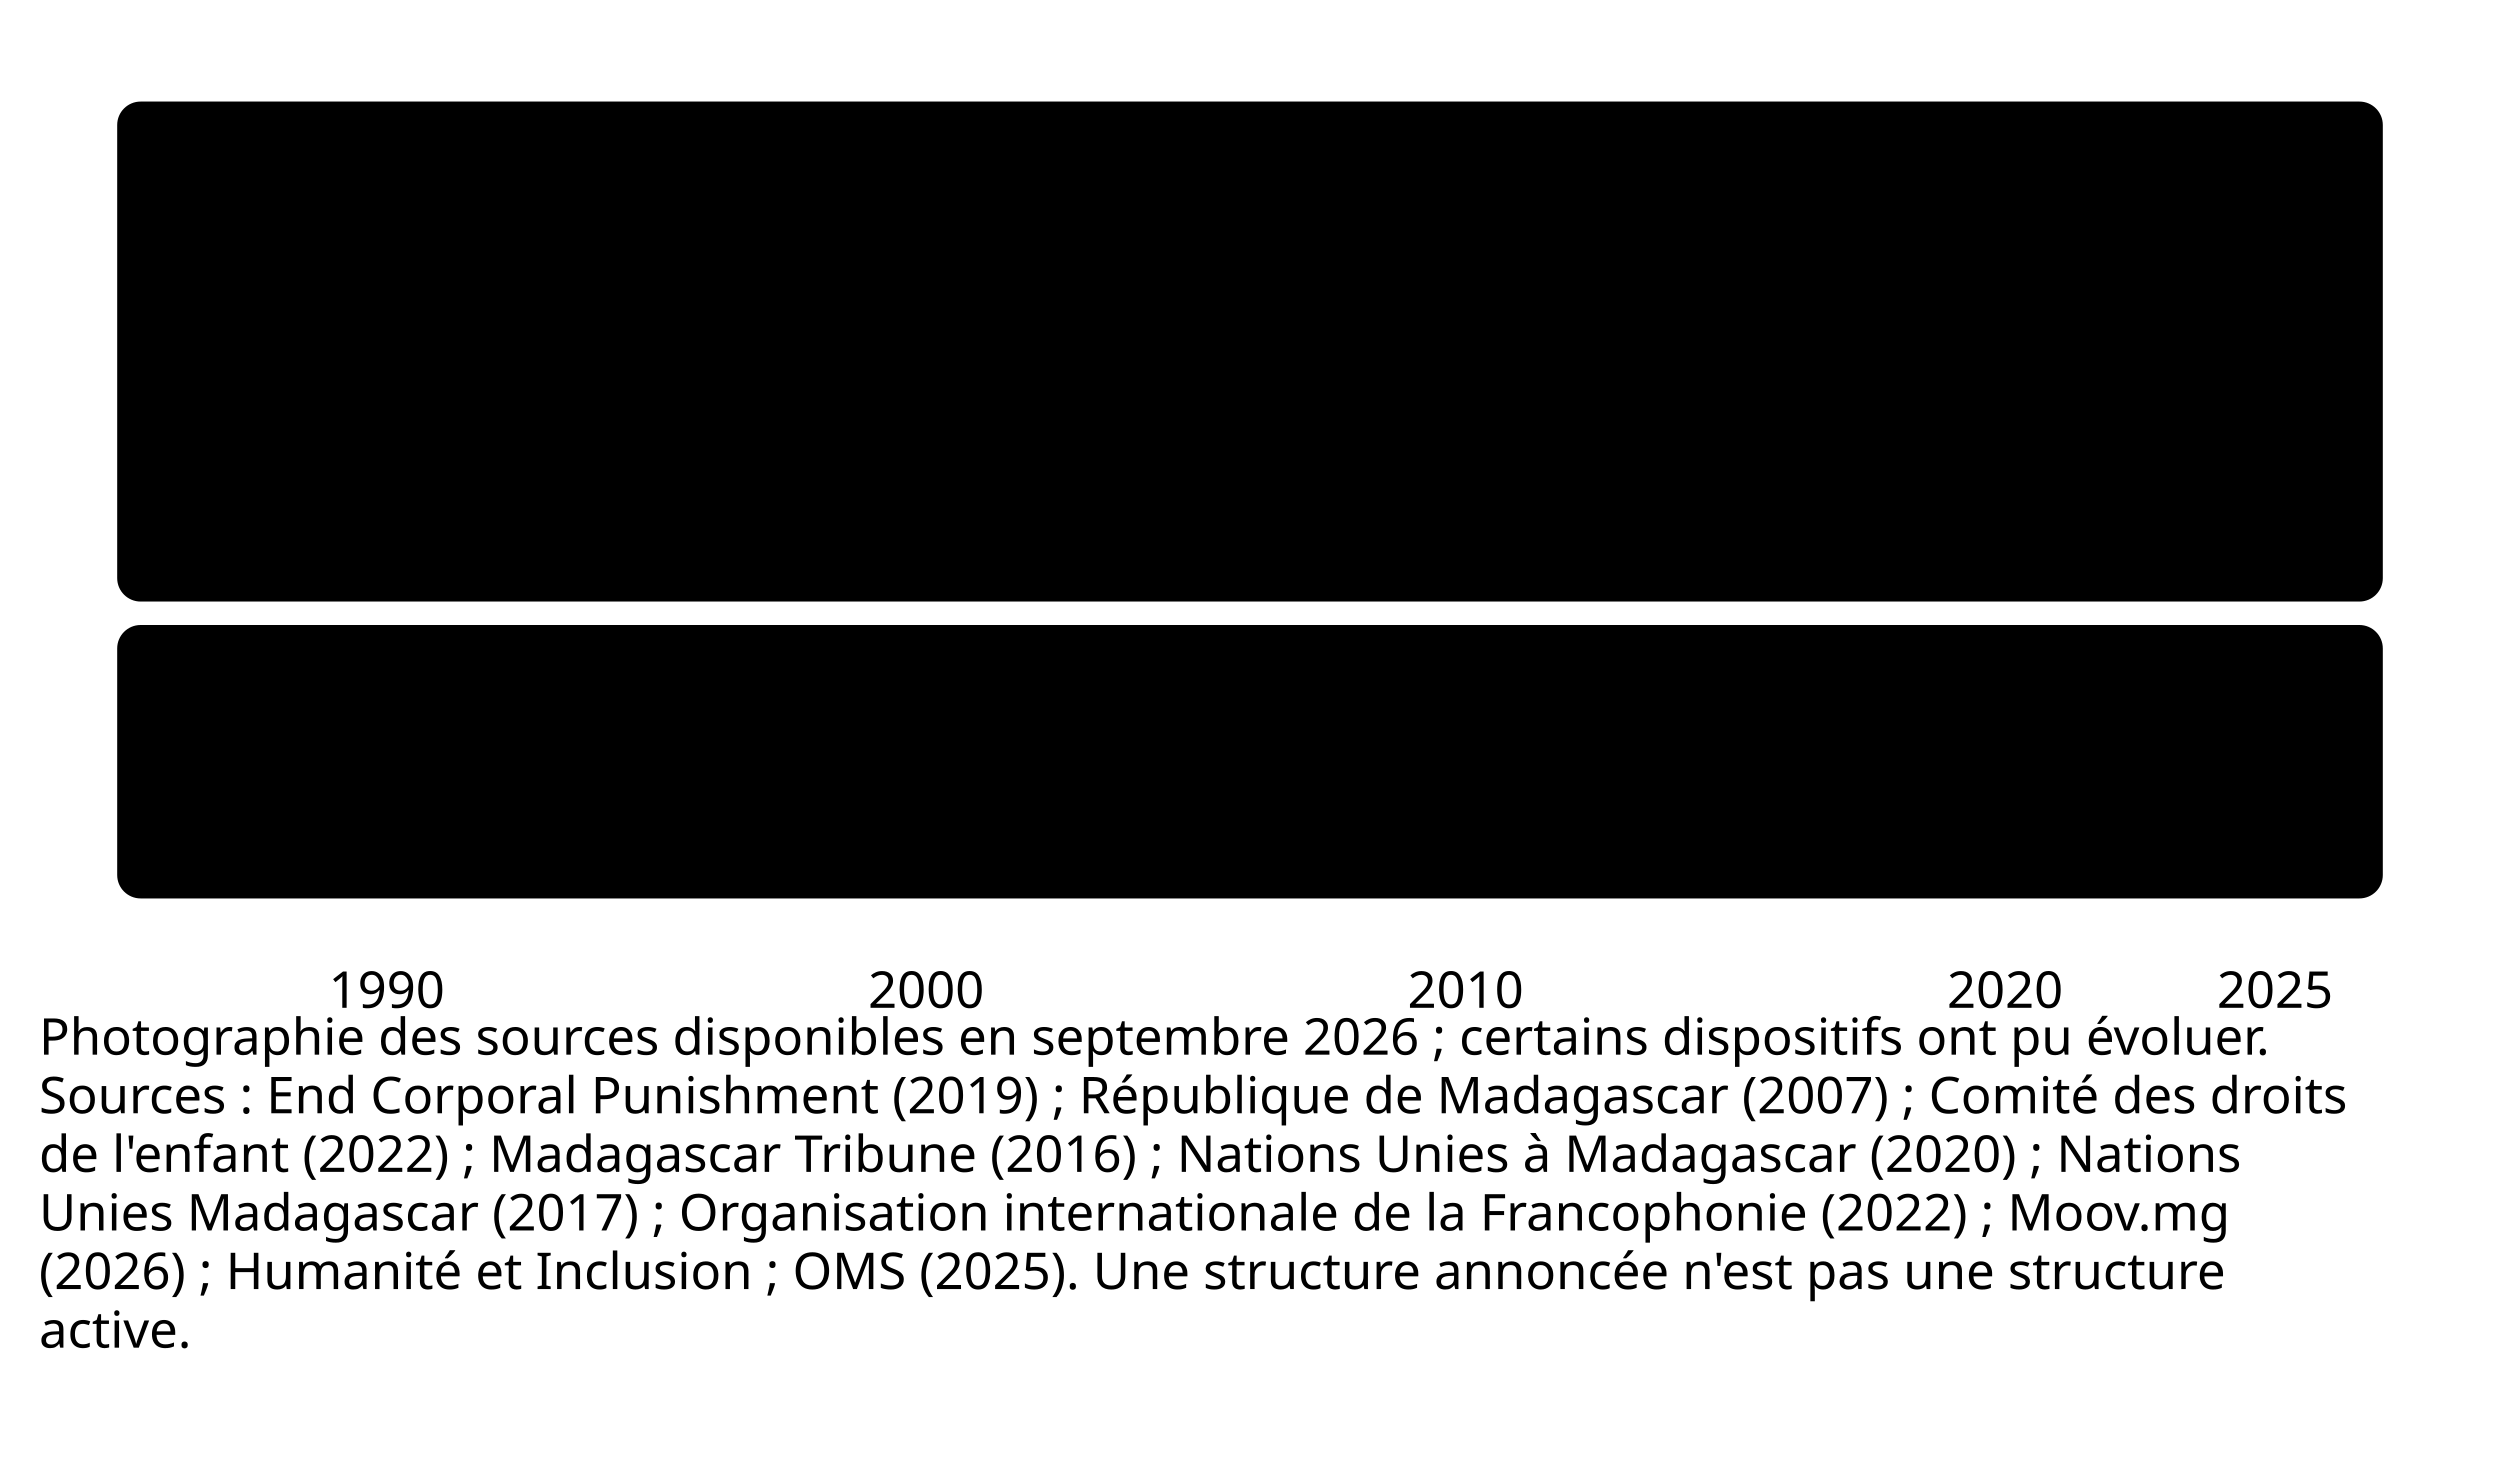
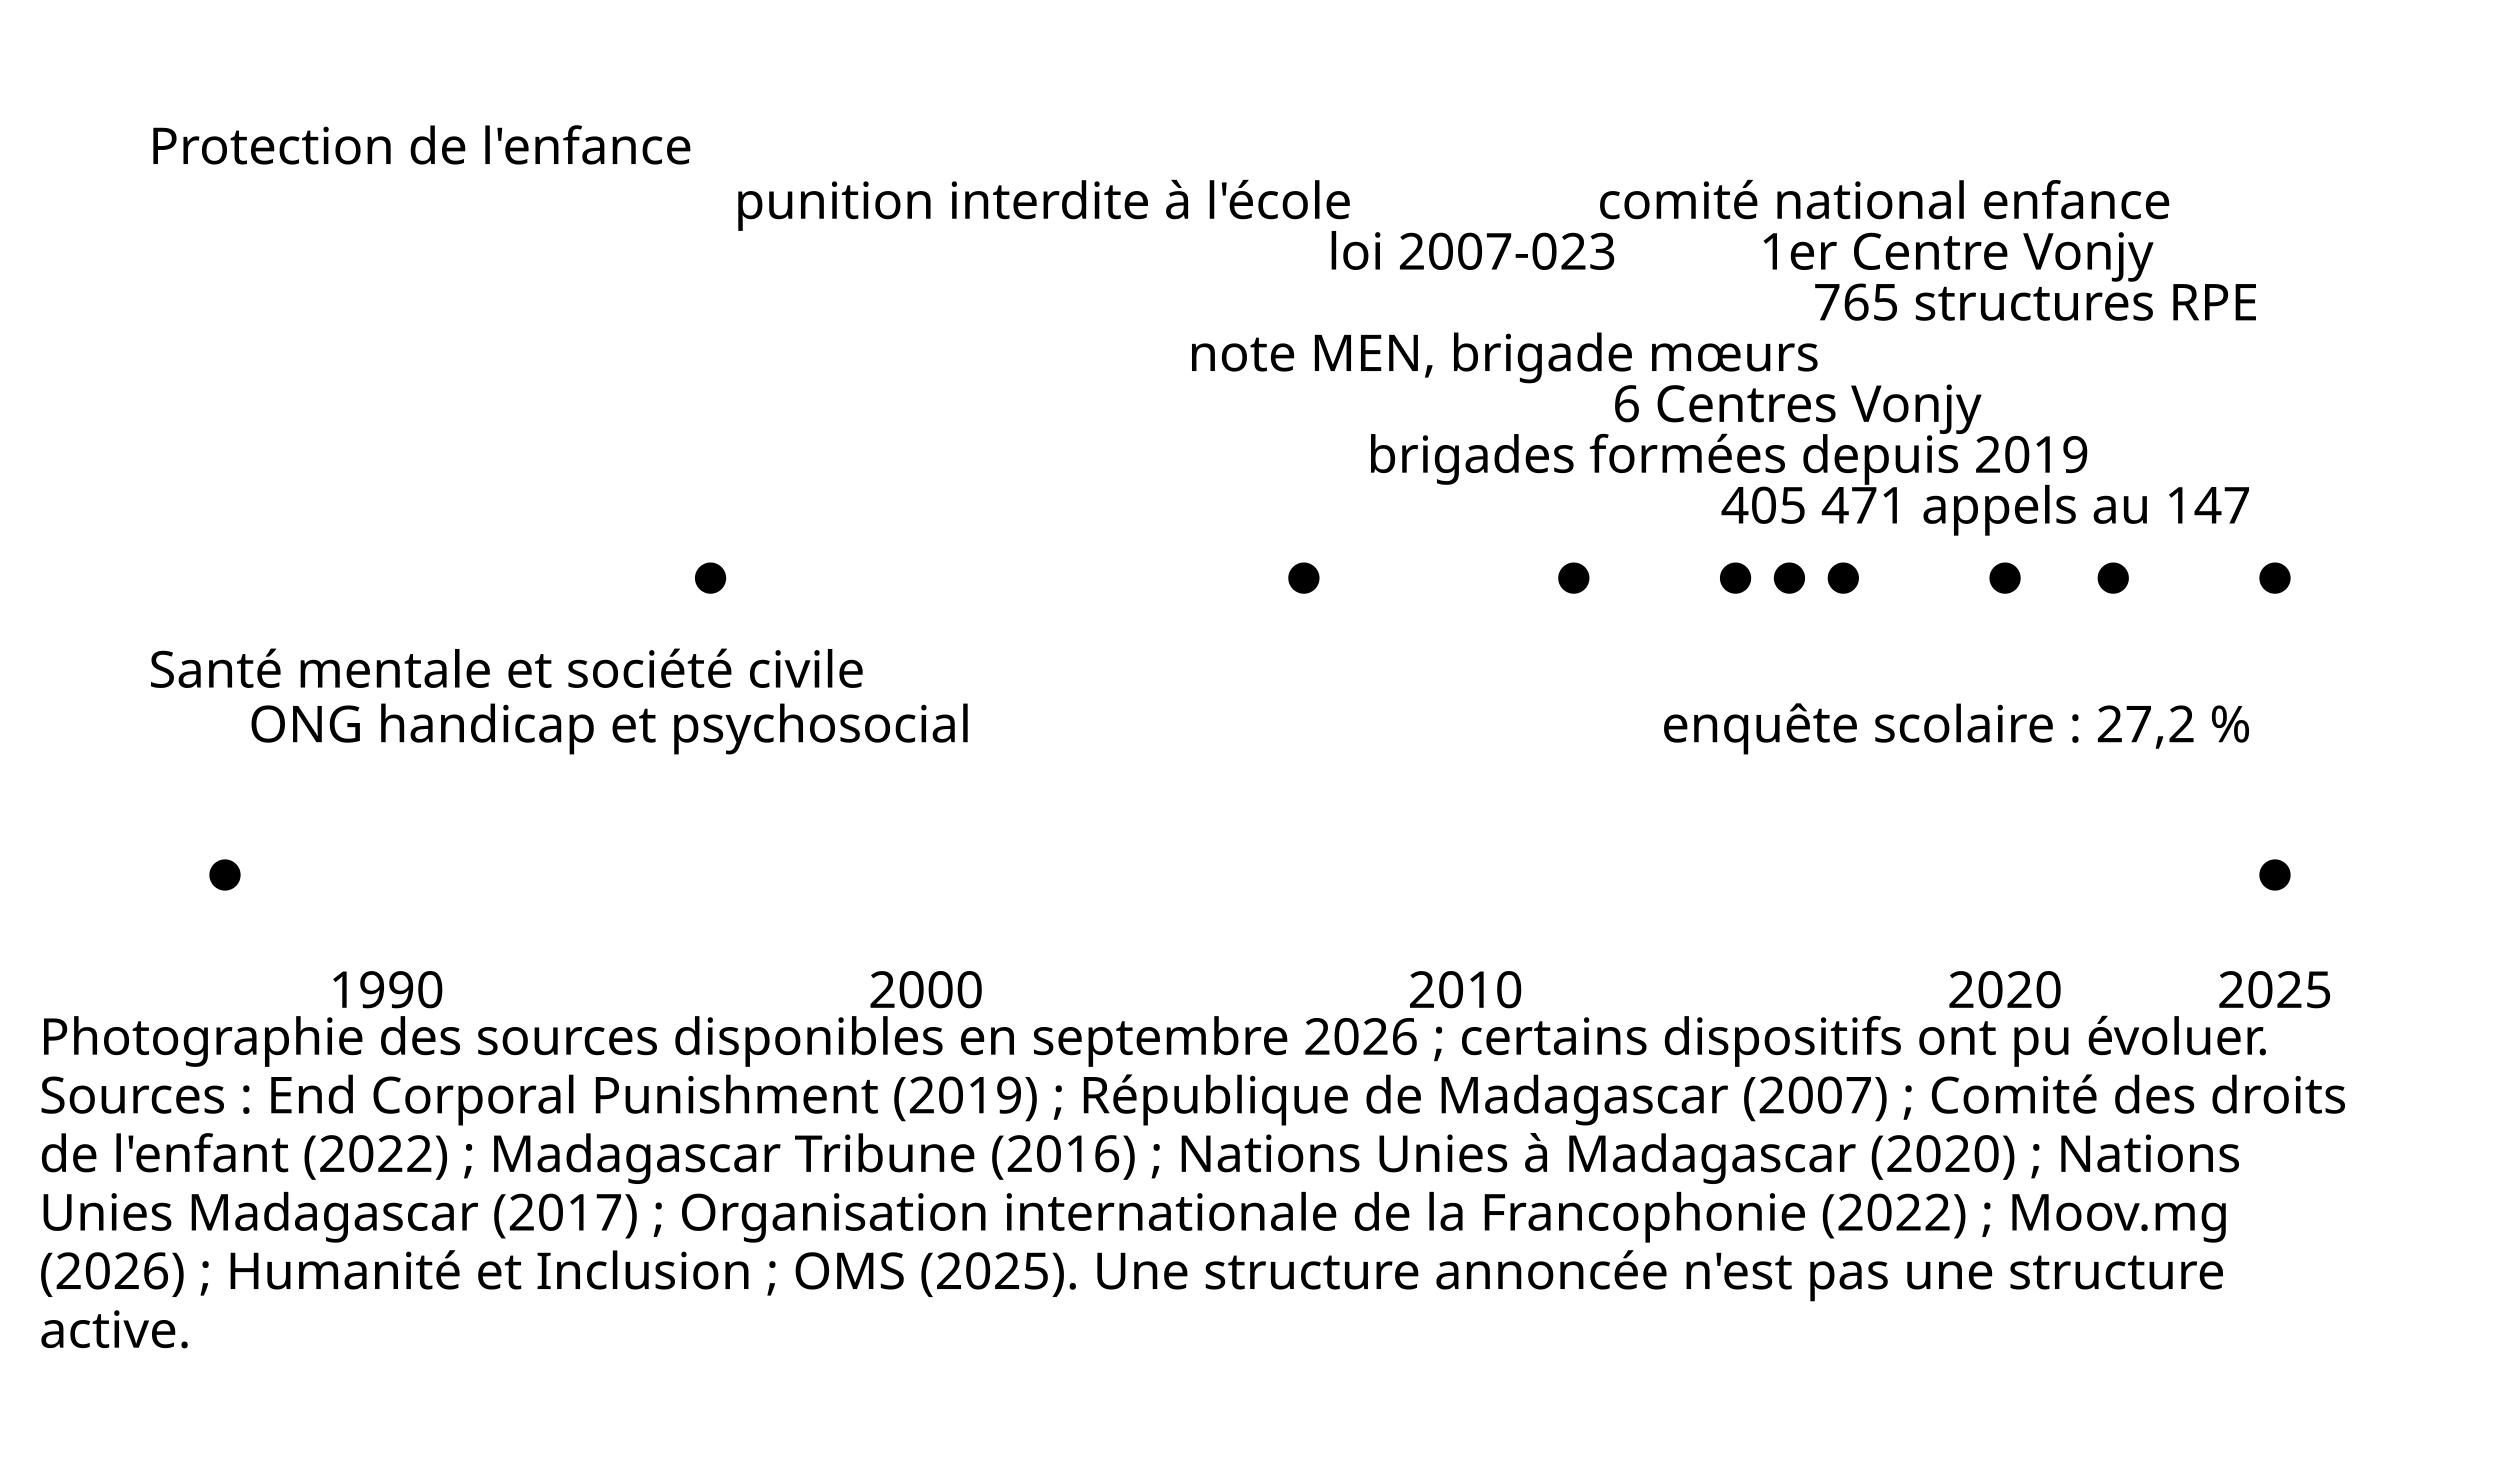
<svg xmlns="http://www.w3.org/2000/svg" viewBox="0 0 640 376" role="img" aria-labelledby="frise-dispositifs-t frise-dispositifs-d" class="scroll" font-family="Public Sans, Segoe UI, system-ui, sans-serif" font-size="13">
-   <rect class="box-p" x="30" y="26" width="580" height="128" rx="6" />
  <text class="t-b" x="38" y="42">Protection de l'enfance</text>
-   <circle class="f1" cx="181.9" cy="148" r="4" />
+   <circle class="dot-ink" cx="181.9" cy="148" r="4" />
  <line class="line-soft" x1="181.9" y1="59" x2="181.9" y2="144" />
  <text class="t-sm" x="187.9" y="56.0" text-anchor="start">punition interdite à l'école</text>
-   <circle class="f1" cx="333.8" cy="148" r="4" />
+   <circle class="dot-ink" cx="333.8" cy="148" r="4" />
  <line class="line-soft" x1="333.8" y1="72" x2="333.8" y2="144" />
  <text class="t-sm" x="339.8" y="69.0" text-anchor="start">loi 2007-023</text>
-   <circle class="f1" cx="402.9" cy="148" r="4" />
+   <circle class="dot-ink" cx="402.9" cy="148" r="4" />
  <line class="line-soft" x1="402.9" y1="59" x2="402.9" y2="144" />
  <text class="t-sm" x="408.9" y="56.0" text-anchor="start">comité national enfance</text>
-   <circle class="f1" cx="444.3" cy="148" r="4" />
+   <circle class="dot-ink" cx="444.3" cy="148" r="4" />
  <line class="line-soft" x1="444.3" y1="72" x2="444.3" y2="144" />
  <text class="t-sm" x="450.3" y="69.0" text-anchor="start">1er Centre Vonjy</text>
-   <circle class="f1" cx="458.1" cy="148" r="4" />
+   <circle class="dot-ink" cx="458.1" cy="148" r="4" />
  <line class="line-soft" x1="458.1" y1="85" x2="458.1" y2="144" />
  <text class="t-sm" x="464.1" y="82.0" text-anchor="start">765 structures RPE</text>
-   <circle class="f1" cx="471.9" cy="148" r="4" />
+   <circle class="dot-ink" cx="471.9" cy="148" r="4" />
  <line class="line-soft" x1="471.9" y1="98" x2="471.9" y2="144" />
  <text class="t-sm" x="465.9" y="95.0" text-anchor="end">note MEN, brigade mœurs</text>
-   <circle class="f1" cx="513.3" cy="148" r="4" />
+   <circle class="dot-ink" cx="513.3" cy="148" r="4" />
  <line class="line-soft" x1="513.3" y1="111" x2="513.3" y2="144" />
  <text class="t-sm" x="507.3" y="108.0" text-anchor="end">6 Centres Vonjy</text>
-   <circle class="f1" cx="541.0" cy="148" r="4" />
+   <circle class="dot-ink" cx="541.0" cy="148" r="4" />
  <line class="line-soft" x1="541.0" y1="124" x2="541.0" y2="144" />
  <text class="t-sm" x="535.0" y="121.0" text-anchor="end">brigades formées depuis 2019</text>
-   <circle class="f1" cx="582.4" cy="148" r="4" />
+   <circle class="dot-ink" cx="582.4" cy="148" r="4" />
  <line class="line-soft" x1="582.4" y1="137" x2="582.4" y2="144" />
  <text class="t-sm" x="576.4" y="134.0" text-anchor="end">405 471 appels au 147</text>
-   <rect class="box" x="30" y="160" width="580" height="70" rx="6" />
+   <line class="line-soft" x1="30" y1="157" x2="610" y2="157" />
  <text class="t-b" x="38" y="176">Santé mentale et société civile</text>
-   <circle class="f1" cx="57.6" cy="224" r="4" />
+   <circle class="dot-ink" cx="57.6" cy="224" r="4" />
  <line class="line-soft" x1="57.6" y1="193" x2="57.6" y2="220" />
  <text class="t-sm" x="63.6" y="190.0" text-anchor="start">ONG handicap et psychosocial</text>
-   <circle class="f1" cx="582.4" cy="224" r="4" />
+   <circle class="dot-ink" cx="582.4" cy="224" r="4" />
  <line class="line-soft" x1="582.4" y1="193" x2="582.4" y2="220" />
  <text class="t-sm" x="576.4" y="190.0" text-anchor="end">enquête scolaire : 27,2 %</text>
  <line class="line" x1="30" y1="240" x2="610" y2="240" />
  <line class="line" x1="99.0" y1="236" x2="99.0" y2="244" />
  <text class="t-sm" x="99.0" y="258" text-anchor="middle">1990</text>
  <line class="line" x1="237.1" y1="236" x2="237.1" y2="244" />
  <text class="t-sm" x="237.1" y="258" text-anchor="middle">2000</text>
  <line class="line" x1="375.2" y1="236" x2="375.2" y2="244" />
  <text class="t-sm" x="375.2" y="258" text-anchor="middle">2010</text>
  <line class="line" x1="513.3" y1="236" x2="513.3" y2="244" />
  <text class="t-sm" x="513.3" y="258" text-anchor="middle">2020</text>
  <line class="line" x1="582.4" y1="236" x2="582.4" y2="244" />
  <text class="t-sm" x="582.4" y="258" text-anchor="middle">2025</text>
  <text class="t-sm" x="10.0" y="270.0" text-anchor="start">Photographie des sources disponibles en septembre 2026 ; certains dispositifs ont pu évoluer.</text>
  <text class="t-sm" x="10.0" y="285.0" text-anchor="start">Sources : End Corporal Punishment (2019) ; République de Madagascar (2007) ; Comité des droits</text>
  <text class="t-sm" x="10.0" y="300.0" text-anchor="start">de l'enfant (2022) ; Madagascar Tribune (2016) ; Nations Unies à Madagascar (2020) ; Nations</text>
  <text class="t-sm" x="10.0" y="315.0" text-anchor="start">Unies Madagascar (2017) ; Organisation internationale de la Francophonie (2022) ; Moov.mg</text>
  <text class="t-sm" x="10.0" y="330.0" text-anchor="start">(2026) ; Humanité et Inclusion ; OMS (2025). Une structure annoncée n'est pas une structure</text>
  <text class="t-sm" x="10.0" y="345.0" text-anchor="start">active.</text>
</svg>
